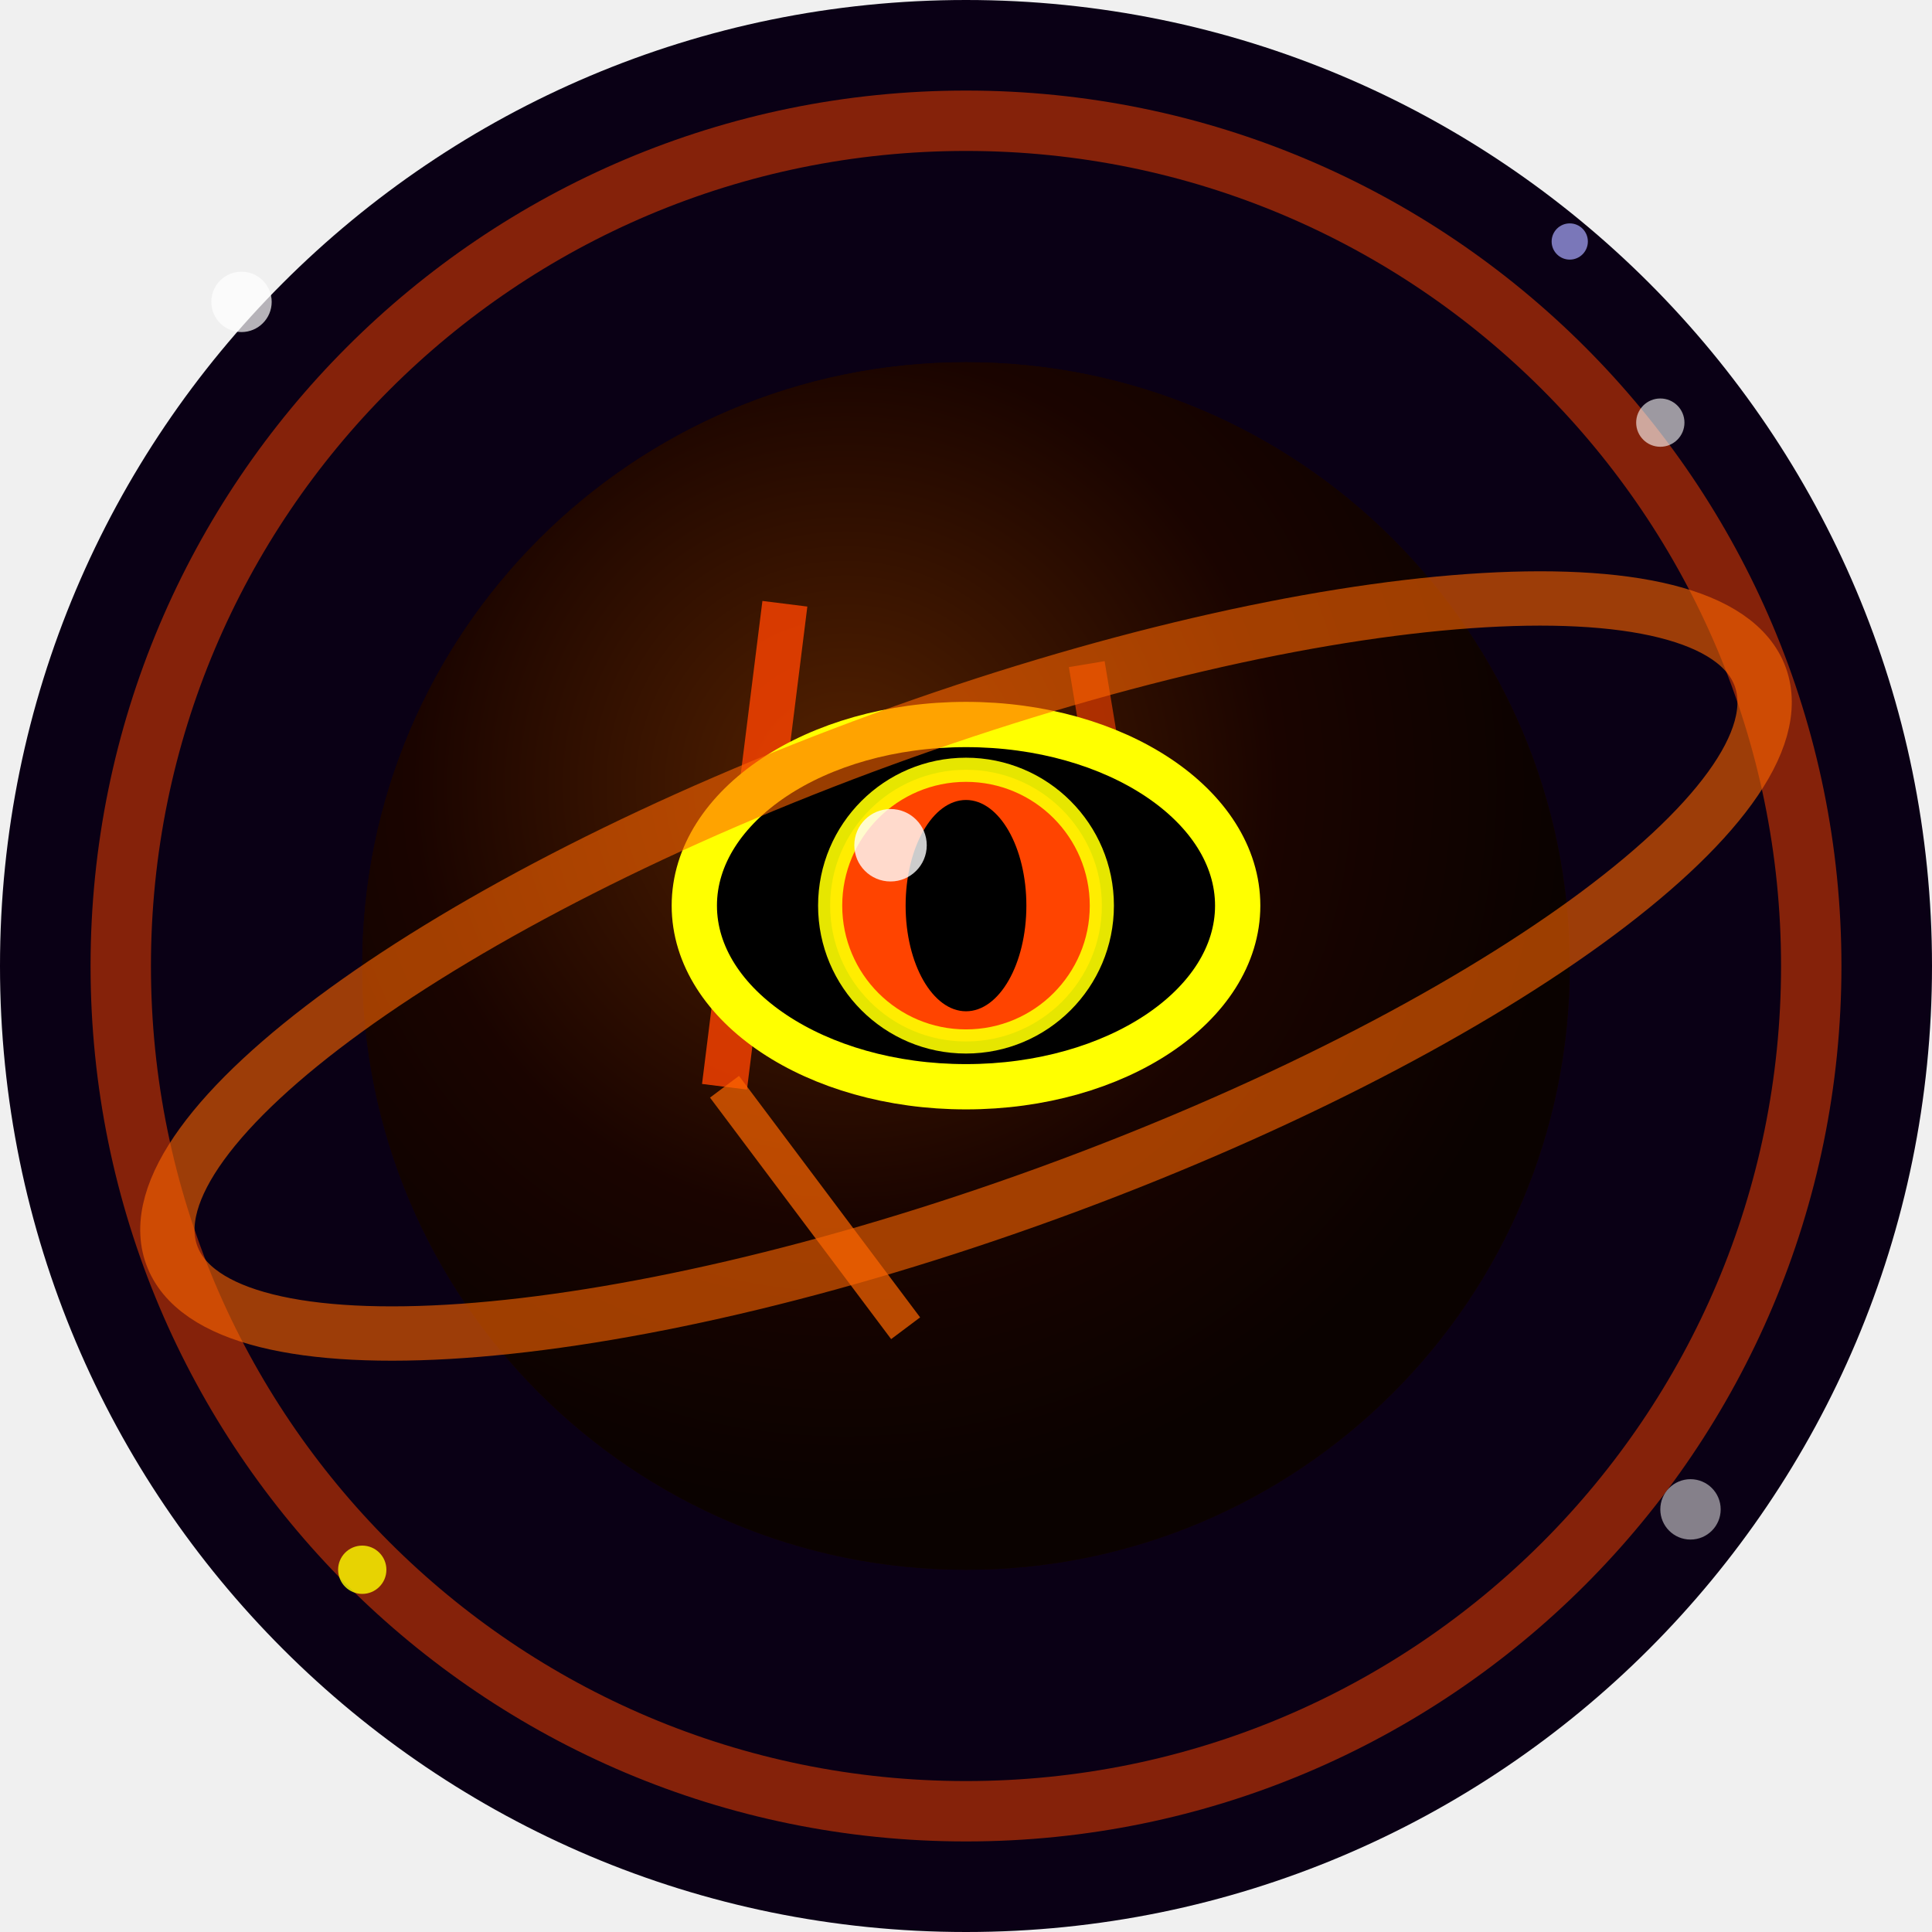
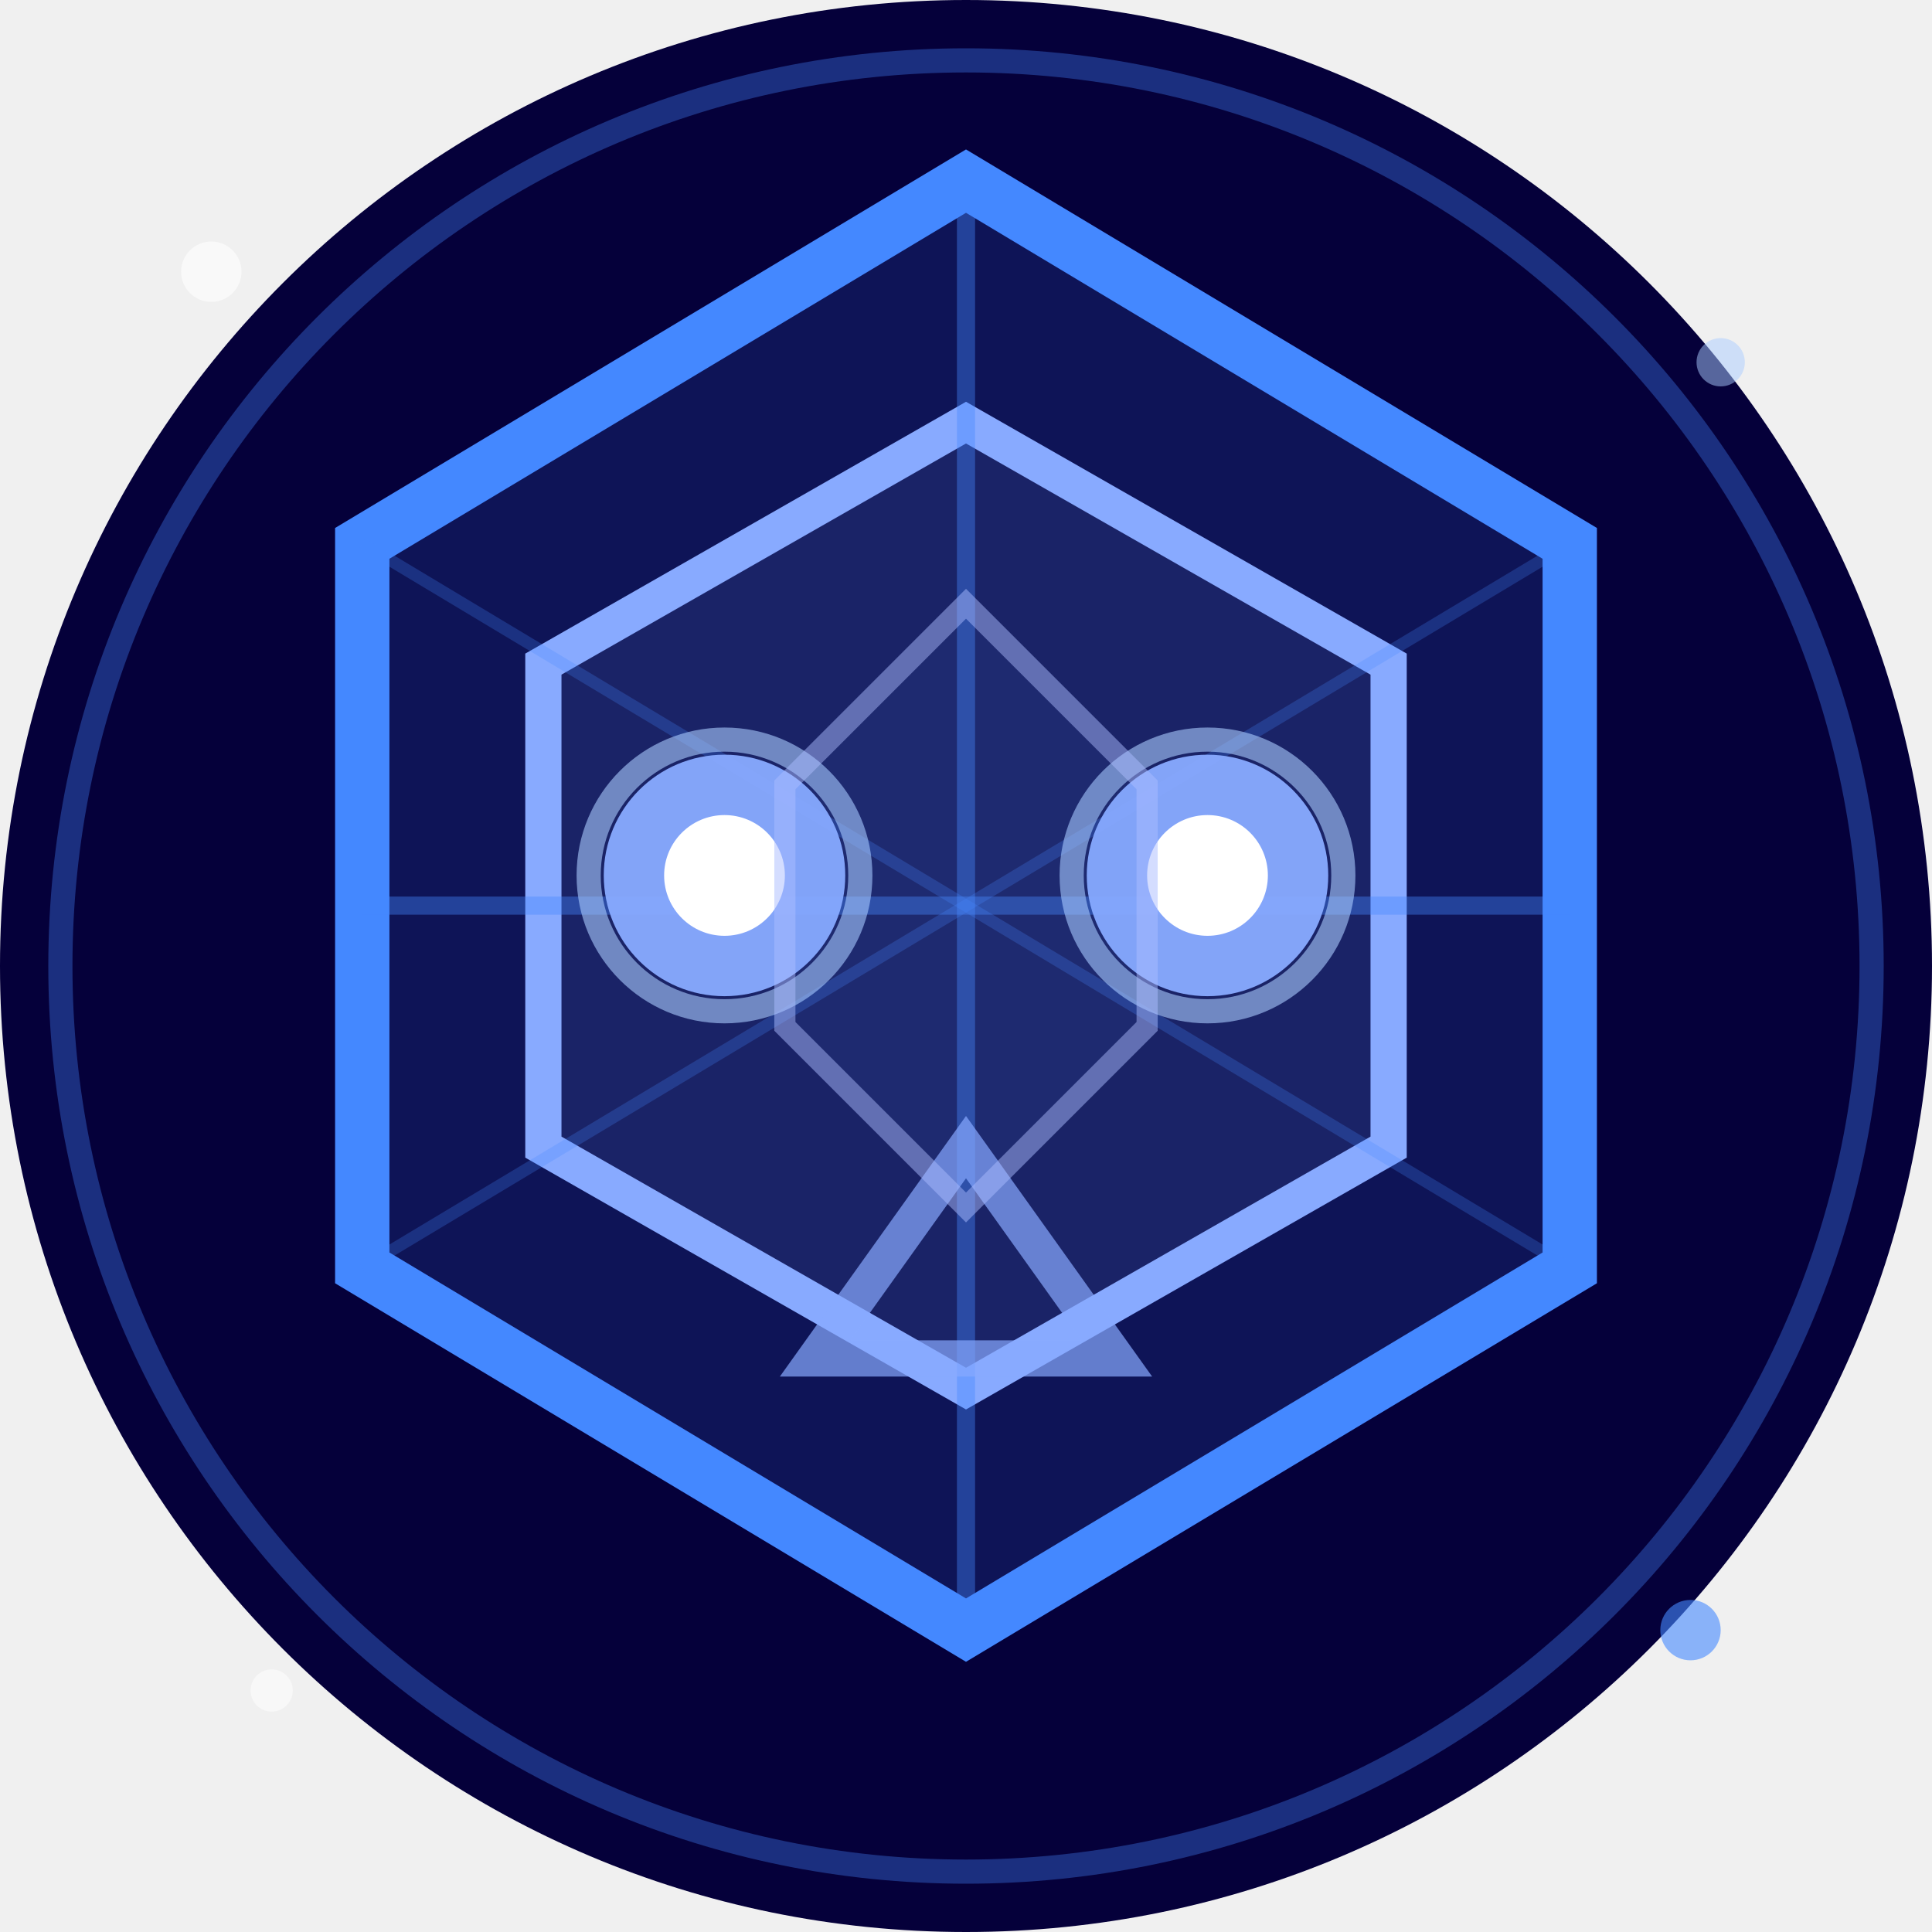
<svg xmlns="http://www.w3.org/2000/svg" viewBox="0 0 64 64">
-   <circle cx="32" cy="32" r="32" fill="#0a0015" />
-   <circle cx="32" cy="32" r="28" fill="none" stroke="#ff4400" stroke-width="2" opacity="0.5" />
-   <circle cx="32" cy="32" r="20" fill="#1a0400" />
-   <circle cx="32" cy="32" r="20" fill="url(#planetGrad)" />
-   <line x1="26" y1="20" x2="24" y2="36" stroke="#ff4400" stroke-width="1.5" opacity="0.8" />
-   <line x1="24" y1="36" x2="30" y2="44" stroke="#ff6600" stroke-width="1.2" opacity="0.7" />
-   <line x1="36" y1="22" x2="38" y2="34" stroke="#ff4400" stroke-width="1.2" opacity="0.6" />
-   <ellipse cx="32" cy="30" rx="9" ry="6" fill="#000" />
-   <ellipse cx="32" cy="30" rx="9" ry="6" fill="none" stroke="#ffff00" stroke-width="1.5" />
-   <circle cx="32" cy="30" r="4.5" fill="#ff4400" />
-   <ellipse cx="32" cy="30" rx="2" ry="3.5" fill="#000" />
-   <circle cx="32" cy="30" r="4.5" fill="none" stroke="#ffff00" stroke-width="0.8" opacity="0.9" />
-   <circle cx="29.5" cy="28" r="1.2" fill="#ffffff" opacity="0.8" />
-   <ellipse cx="32" cy="32" rx="28" ry="8" fill="none" stroke="#ff6600" stroke-width="1.8" opacity="0.6" transform="rotate(-20 32 32)" />
-   <circle cx="8" cy="10" r="1" fill="#ffffff" opacity="0.7" />
-   <circle cx="55" cy="14" r="0.8" fill="#ffffff" opacity="0.6" />
-   <circle cx="12" cy="52" r="0.8" fill="#ffff00" opacity="0.8" />
-   <circle cx="56" cy="50" r="1" fill="#ffffff" opacity="0.5" />
-   <circle cx="52" cy="8" r="0.6" fill="#aaaaff" opacity="0.7" />
-   <defs>
-     <radialGradient id="planetGrad" cx="40%" cy="35%" r="60%">
-       <stop offset="0%" stop-color="#552200" />
-       <stop offset="60%" stop-color="#1a0400" />
-       <stop offset="100%" stop-color="#0a0200" />
-     </radialGradient>
-   </defs>
+   <circle cx="32" cy="32" r="32" fill="#05003a" />
+   <circle cx="32" cy="32" r="30" fill="none" stroke="#4488ff" stroke-width="0.8" opacity="0.35" />
+   <style>
+     @keyframes favicon-spin {
+       from { transform: rotate(0deg); }
+       to   { transform: rotate(360deg); }
+     }
+     .zyrax-body { transform-origin: 32px 32px; animation: favicon-spin 6s linear infinite; }
+   </style>
+   <g class="zyrax-body">
+     <polygon points="32,6 52,18 52,42 32,54 12,42 12,18" fill="rgba(68,136,255,0.15)" stroke="#4488ff" stroke-width="1.8" />
+     <polygon points="32,14 46,22 46,38 32,46 18,38 18,22" fill="rgba(136,170,255,0.1)" stroke="#88aaff" stroke-width="1.2" />
+     <line x1="32" y1="6" x2="32" y2="54" stroke="#4488ff" stroke-width="0.6" opacity="0.4" />
+     <line x1="12" y1="30" x2="52" y2="30" stroke="#4488ff" stroke-width="0.6" opacity="0.4" />
+     <line x1="12" y1="18" x2="52" y2="42" stroke="#4488ff" stroke-width="0.4" opacity="0.25" />
+     <line x1="52" y1="18" x2="12" y2="42" stroke="#4488ff" stroke-width="0.4" opacity="0.25" />
+     <circle cx="24" cy="29" r="4" fill="#88aaff" opacity="0.95" />
+     <circle cx="40" cy="29" r="4" fill="#88aaff" opacity="0.95" />
+     <circle cx="24" cy="29" r="2" fill="white" />
+     <circle cx="40" cy="29" r="2" fill="white" />
+     <circle cx="24" cy="29" r="4.5" fill="none" stroke="#aaccff" stroke-width="0.8" opacity="0.6" />
+     <circle cx="40" cy="29" r="4.5" fill="none" stroke="#aaccff" stroke-width="0.8" opacity="0.6" />
+     <polygon points="32,38 27,45 37,45" fill="none" stroke="#88aaff" stroke-width="1.2" opacity="0.7" />
+     <polygon points="32,20 38,26 38,34 32,40 26,34 26,26" fill="rgba(100,150,255,0.12)" stroke="#aabbff" stroke-width="0.7" opacity="0.5" />
+   </g>
+   <circle cx="7" cy="9" r="1" fill="#ffffff" opacity="0.6" />
+   <circle cx="57" cy="12" r="0.8" fill="#aaccff" opacity="0.5" />
+   <circle cx="9" cy="56" r="0.7" fill="#ffffff" opacity="0.5" />
+   <circle cx="56" cy="54" r="1" fill="#4488ff" opacity="0.6" />
</svg>
